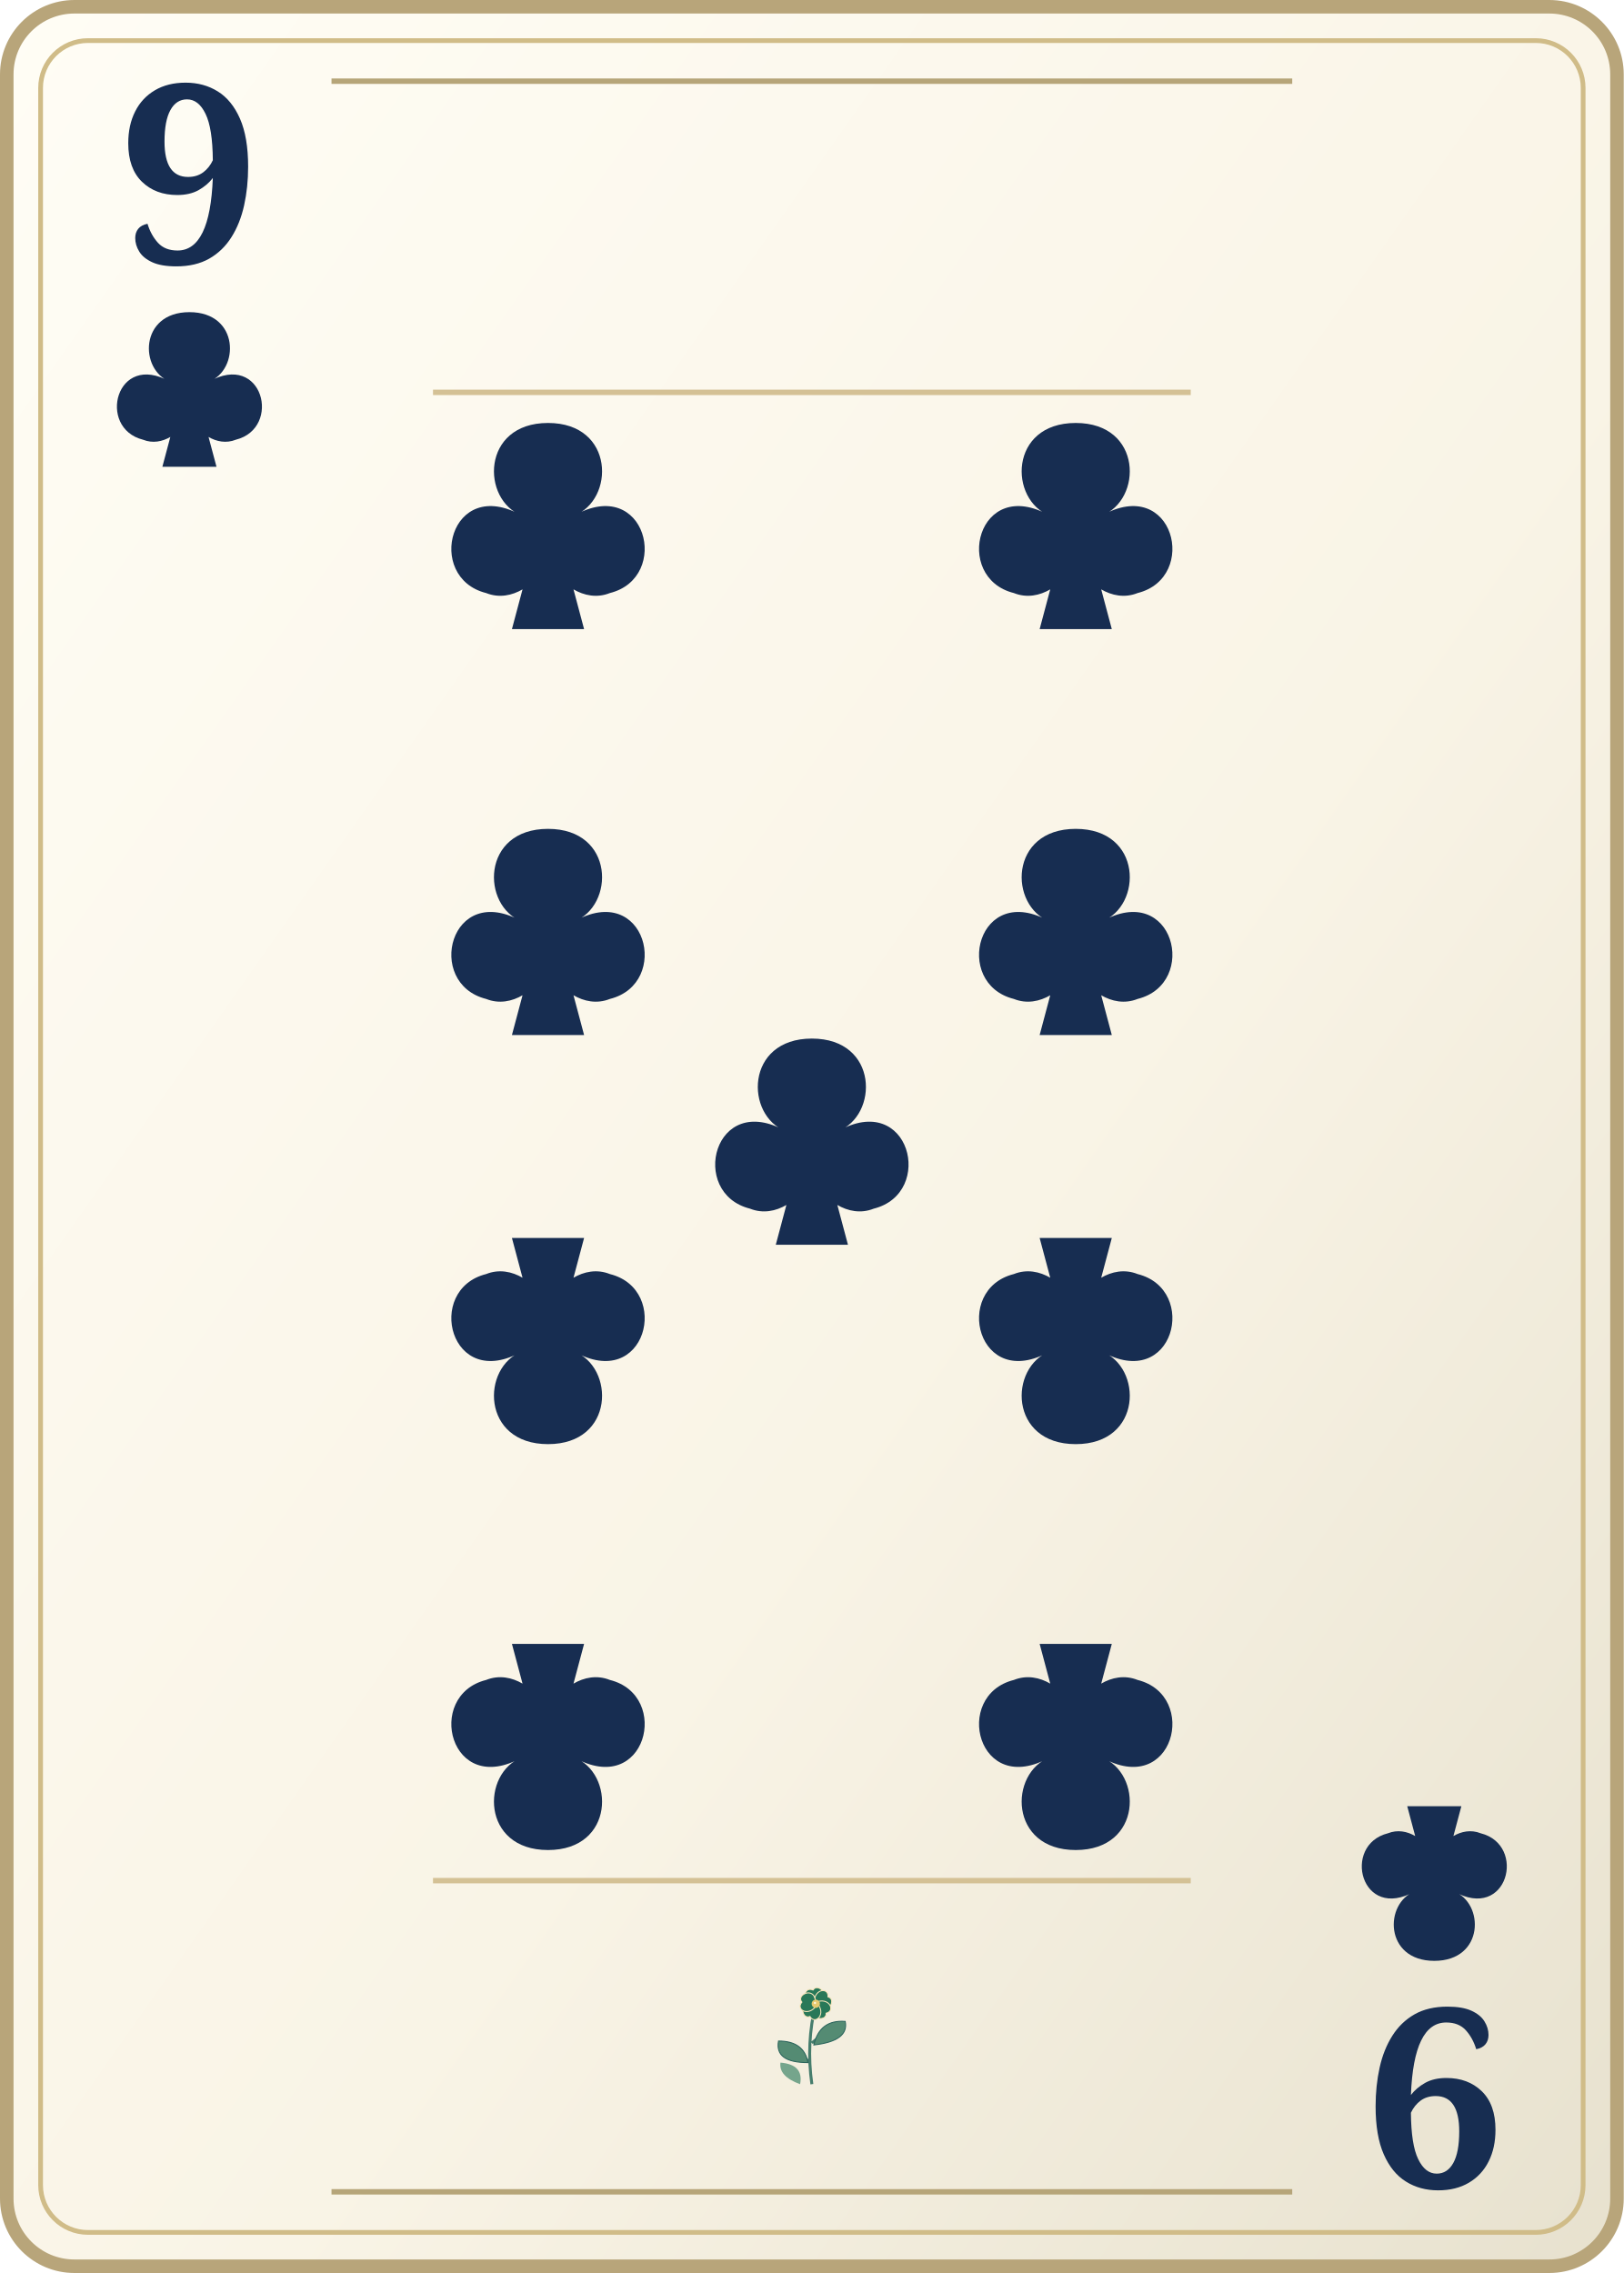
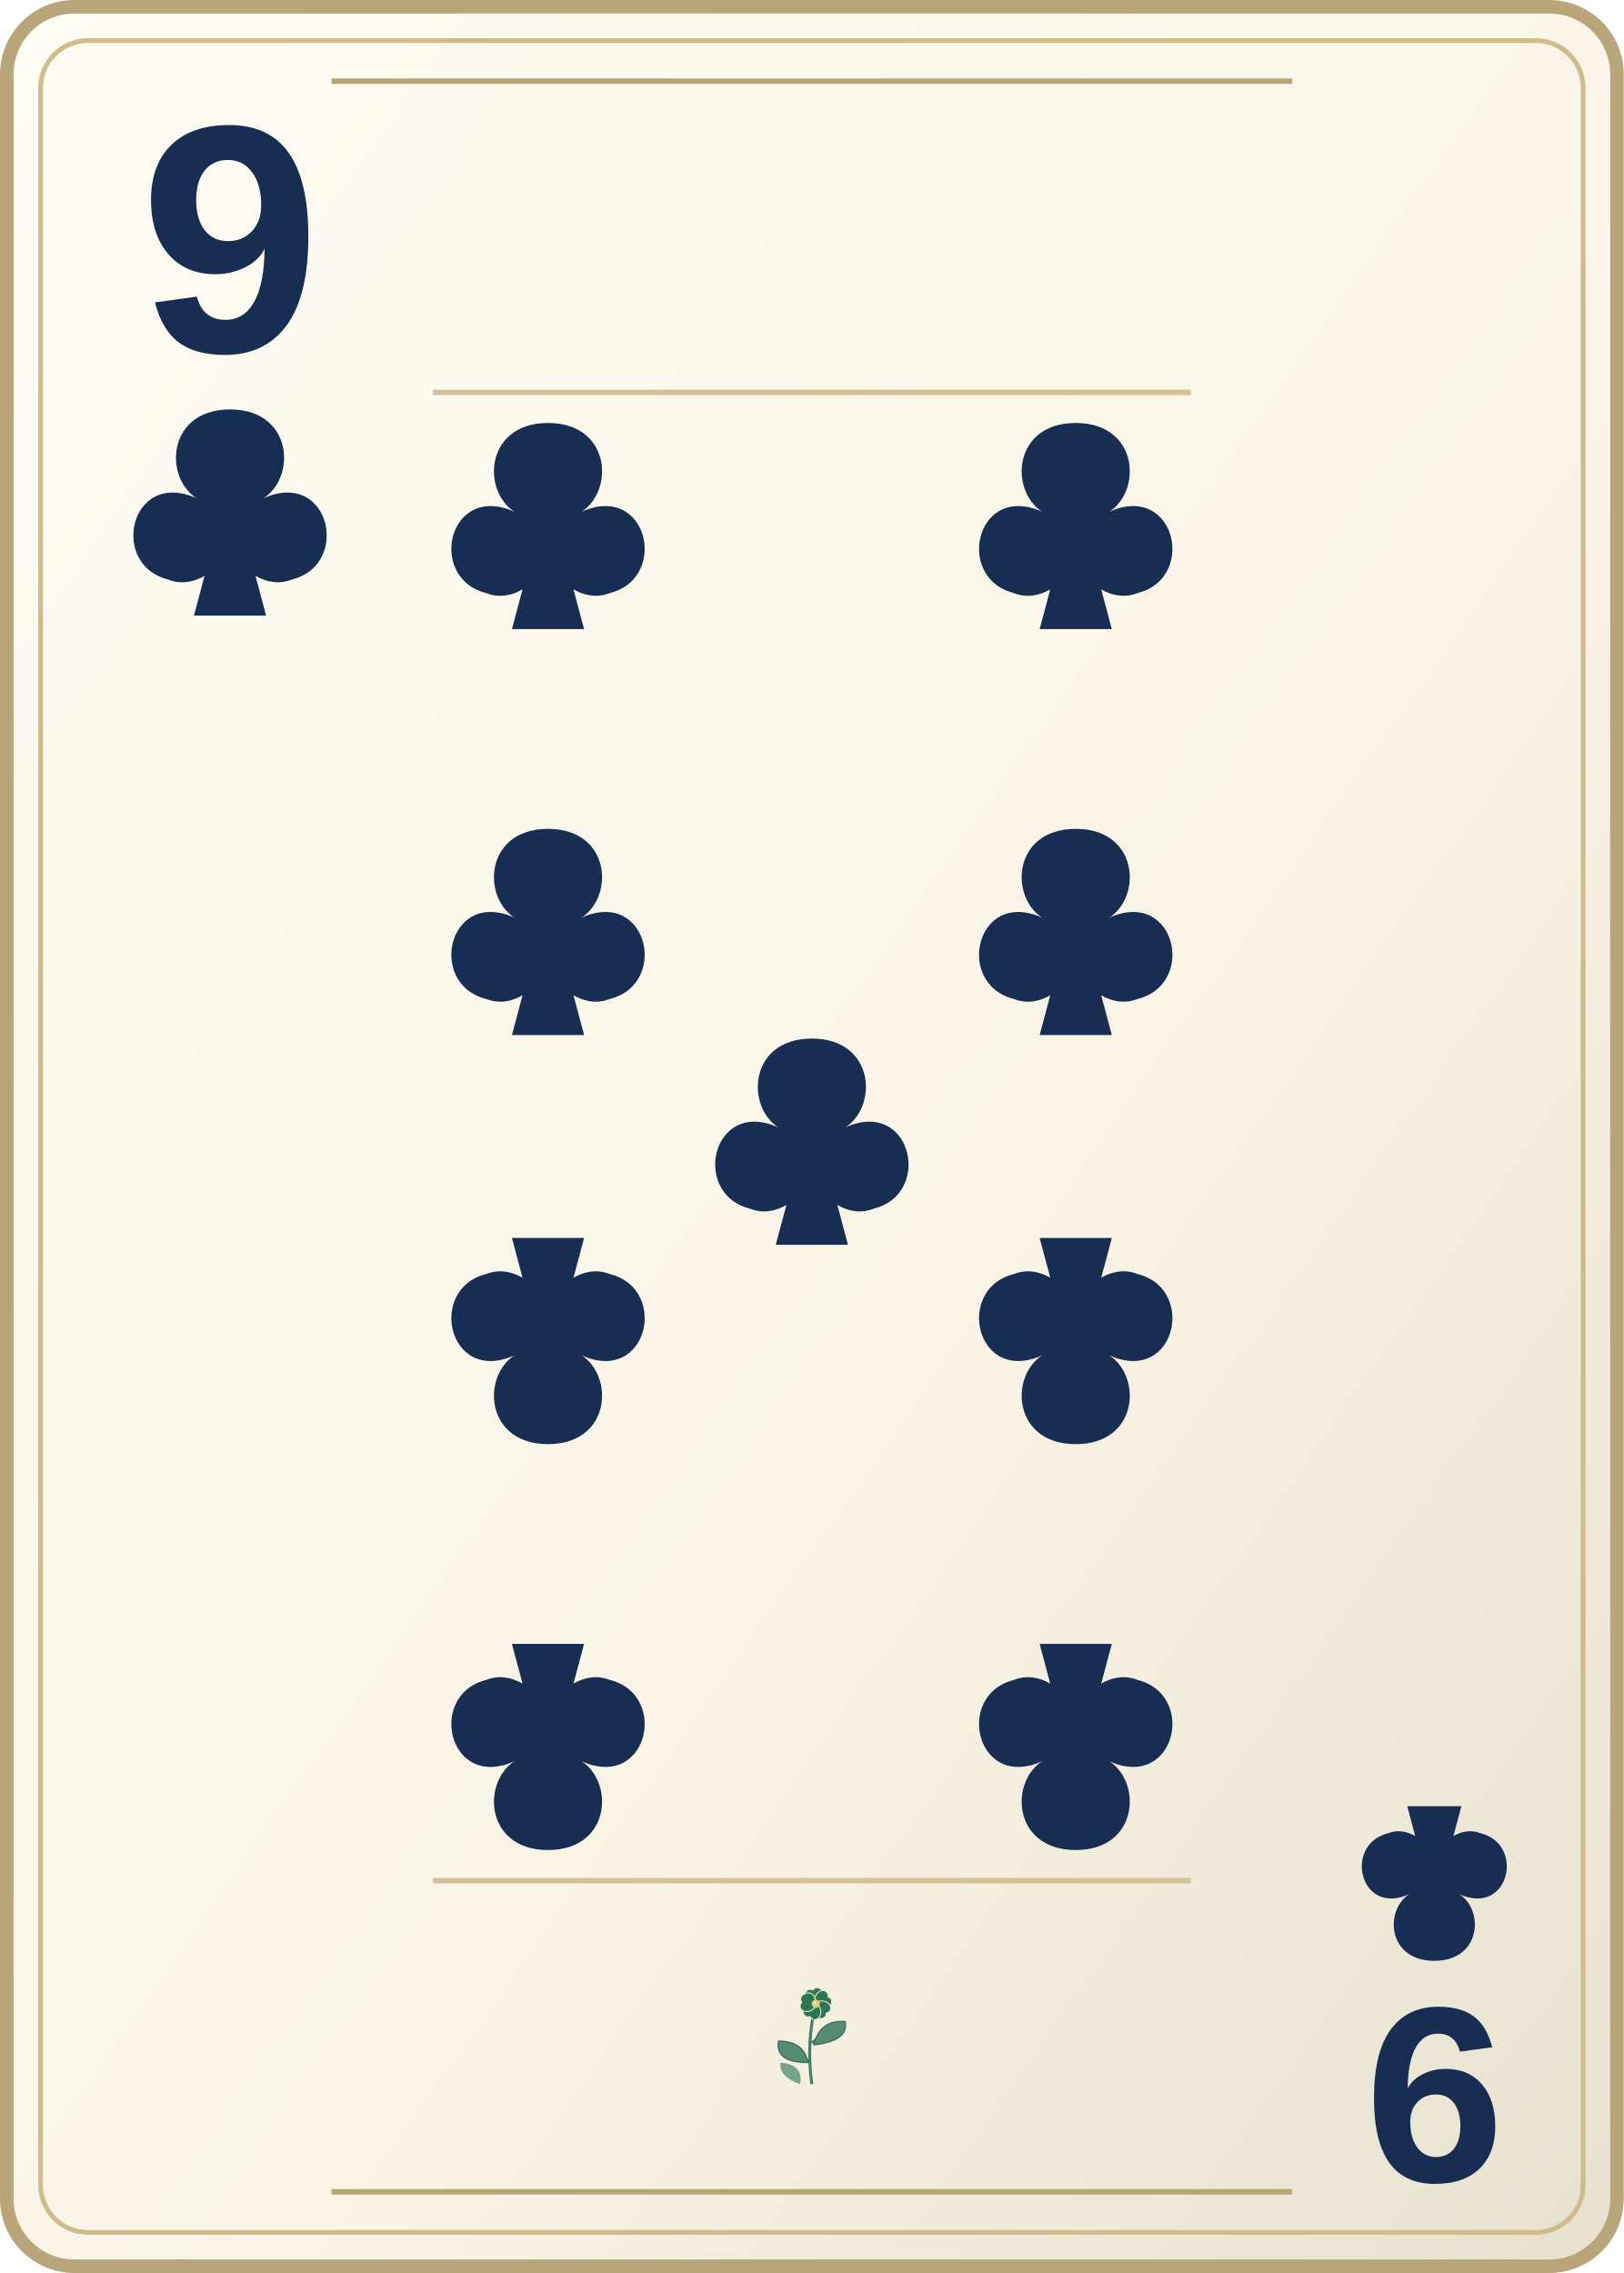
<svg xmlns="http://www.w3.org/2000/svg" width="240" height="336" viewBox="0 0 240 336" role="img" aria-label="9 of clubs; original Mughal-inspired garden court">
  <defs>
    <linearGradient id="paper" x1="0" y1="0" x2="1" y2="1">
      <stop stop-color="#fffdf5" />
      <stop offset=".58" stop-color="#f9f4e6" />
      <stop offset="1" stop-color="#e7e1ce" />
    </linearGradient>
    <linearGradient id="gold" x1="0" y1="0" x2="1" y2=".8">
      <stop stop-color="#f7dea0" />
      <stop offset=".35" stop-color="#cda754" />
      <stop offset=".66" stop-color="#a78036" />
      <stop offset="1" stop-color="#ead193" />
    </linearGradient>
    <linearGradient id="satin" x1="0" y1="0" x2="1" y2=".25">
      <stop stop-color="#134739" />
      <stop offset=".35" stop-color="#8cc6a0" />
      <stop offset=".62" stop-color="#287858" />
      <stop offset="1" stop-color="#134739" />
    </linearGradient>
    <linearGradient id="ivory" x1="0" y1="0" x2="1" y2=".4">
      <stop stop-color="#cdc6af" />
      <stop offset=".35" stop-color="#fff6d8" />
      <stop offset=".58" stop-color="#f2e7c6" />
      <stop offset="1" stop-color="#c9bc98" />
    </linearGradient>
    <linearGradient id="skin" x1="0" y1="0" x2="1" y2=".15">
      <stop stop-color="#ad724d" />
      <stop offset=".42" stop-color="#e4b887" />
      <stop offset=".78" stop-color="#d79b6b" />
      <stop offset="1" stop-color="#b47b55" />
    </linearGradient>
    <linearGradient id="garden" x1="0" y1="0" x2="0" y2="1">
      <stop stop-color="#b9d9d2" />
      <stop offset=".48" stop-color="#e3e8ca" />
      <stop offset="1" stop-color="#76a388" />
    </linearGradient>
    <radialGradient id="aureole">
      <stop stop-color="#fff6cd" />
      <stop offset=".72" stop-color="#f1d895" stop-opacity=".42" />
      <stop offset="1" stop-color="#f5dd9a" stop-opacity="0" />
    </radialGradient>
  </defs>
  <rect x="1" y="1" width="238" height="334" rx="10" fill="url(#paper)" stroke="#b8a57a" stroke-width="2" />
  <rect x="6" y="6" width="228" height="324" rx="7" fill="none" stroke="#d0bc88" stroke-width=".7" />
  <path d="M49 12H191M49 324H191" fill="none" stroke="#b6a579" stroke-width="0.8" />
-   <path d="M64 58H176M64 278H176" fill="none" stroke="#d4c195" stroke-width="0.8" />
-   <g transform="translate(81 77) rotate(0) scale(0.7619048)">
-     <path d="M0-19C-13-19-13-4-5-1C-19-9-24 11-12 14C-7 16-2 12 0 8C2 12 7 16 12 14C24 11 19-9 5-1C13-4 13-19 0-19ZM-3 6L-7 21H7L3 6Z" fill="#172d51" />
-   </g>
-   <g transform="translate(159 77) rotate(0) scale(0.7619048)">
-     <path d="M0-19C-13-19-13-4-5-1C-19-9-24 11-12 14C-7 16-2 12 0 8C2 12 7 16 12 14C24 11 19-9 5-1C13-4 13-19 0-19ZM-3 6L-7 21H7L3 6Z" fill="#172d51" />
-   </g>
-   <g transform="translate(81 137) rotate(0) scale(0.7619048)">
-     <path d="M0-19C-13-19-13-4-5-1C-19-9-24 11-12 14C-7 16-2 12 0 8C2 12 7 16 12 14C24 11 19-9 5-1C13-4 13-19 0-19ZM-3 6L-7 21H7L3 6Z" fill="#172d51" />
-   </g>
-   <g transform="translate(159 137) rotate(0) scale(0.7619048)">
-     <path d="M0-19C-13-19-13-4-5-1C-19-9-24 11-12 14C-7 16-2 12 0 8C2 12 7 16 12 14C24 11 19-9 5-1C13-4 13-19 0-19ZM-3 6L-7 21H7L3 6Z" fill="#172d51" />
-   </g>
-   <g transform="translate(120 168) rotate(0) scale(0.7619048)">
-     <path d="M0-19C-13-19-13-4-5-1C-19-9-24 11-12 14C-7 16-2 12 0 8C2 12 7 16 12 14C24 11 19-9 5-1C13-4 13-19 0-19ZM-3 6L-7 21H7L3 6Z" fill="#172d51" />
-   </g>
-   <g transform="translate(81 199) rotate(180) scale(0.7619048)">
-     <path d="M0-19C-13-19-13-4-5-1C-19-9-24 11-12 14C-7 16-2 12 0 8C2 12 7 16 12 14C24 11 19-9 5-1C13-4 13-19 0-19ZM-3 6L-7 21H7L3 6Z" fill="#172d51" />
-   </g>
-   <g transform="translate(159 199) rotate(180) scale(0.7619048)">
-     <path d="M0-19C-13-19-13-4-5-1C-19-9-24 11-12 14C-7 16-2 12 0 8C2 12 7 16 12 14C24 11 19-9 5-1C13-4 13-19 0-19ZM-3 6L-7 21H7L3 6Z" fill="#172d51" />
-   </g>
-   <g transform="translate(81 259) rotate(180) scale(0.7619048)">
-     <path d="M0-19C-13-19-13-4-5-1C-19-9-24 11-12 14C-7 16-2 12 0 8C2 12 7 16 12 14C24 11 19-9 5-1C13-4 13-19 0-19ZM-3 6L-7 21H7L3 6Z" fill="#172d51" />
-   </g>
-   <g transform="translate(159 259) rotate(180) scale(0.7619048)">
-     <path d="M0-19C-13-19-13-4-5-1C-19-9-24 11-12 14C-7 16-2 12 0 8C2 12 7 16 12 14C24 11 19-9 5-1C13-4 13-19 0-19ZM-3 6L-7 21H7L3 6Z" fill="#172d51" />
-   </g>
-   <g transform="translate(120 302) scale(0.29 0.29)">
-     <path d="M0 21Q-3 0 2-20M-1 10L-12 0M0 0L12-10" fill="none" stroke="#467d6d" stroke-width="1.5" />
-     <path d="M-2 10Q-19 10-17-1Q-4-1-2 10ZM1 1Q19-1 17-11Q4-12 1 1Z" fill="#548b73" stroke="#2b655c" stroke-width=".5" />
-     <path d="M-6 21Q-17 17-16 10Q-4 11-6 21Z" fill="#75a58c" />
-     <g transform="translate(2 -20) scale(0.7)">
-       <g transform="rotate(0)">
-         <path d="M0 1C-11-1-9-13-2-10C1-15 9-8 5-3Z" fill="#287858" stroke="#f9e6bc" stroke-width=".7" />
+   <g id="card-art">
+     <path d="M64 58H176M64 278H176" fill="none" stroke="#d4c195" stroke-width="0.8" />
+     <g transform="translate(81 77) rotate(0) scale(0.7619048)">
+       <path d="M0-19C-13-19-13-4-5-1C-19-9-24 11-12 14C-7 16-2 12 0 8C2 12 7 16 12 14C24 11 19-9 5-1C13-4 13-19 0-19ZM-3 6L-7 21H7L3 6Z" fill="#172d51" />
+     </g>
+     <g transform="translate(159 77) rotate(0) scale(0.7619048)">
+       <path d="M0-19C-13-19-13-4-5-1C-19-9-24 11-12 14C-7 16-2 12 0 8C2 12 7 16 12 14C24 11 19-9 5-1C13-4 13-19 0-19ZM-3 6L-7 21H7L3 6Z" fill="#172d51" />
+     </g>
+     <g transform="translate(81 137) rotate(0) scale(0.7619048)">
+       <path d="M0-19C-13-19-13-4-5-1C-19-9-24 11-12 14C-7 16-2 12 0 8C2 12 7 16 12 14C24 11 19-9 5-1C13-4 13-19 0-19ZM-3 6L-7 21H7L3 6Z" fill="#172d51" />
+     </g>
+     <g transform="translate(159 137) rotate(0) scale(0.7619048)">
+       <path d="M0-19C-13-19-13-4-5-1C-19-9-24 11-12 14C-7 16-2 12 0 8C2 12 7 16 12 14C24 11 19-9 5-1C13-4 13-19 0-19ZM-3 6L-7 21H7L3 6Z" fill="#172d51" />
+     </g>
+     <g transform="translate(120 168) rotate(0) scale(0.7619048)">
+       <path d="M0-19C-13-19-13-4-5-1C-19-9-24 11-12 14C-7 16-2 12 0 8C2 12 7 16 12 14C24 11 19-9 5-1C13-4 13-19 0-19ZM-3 6L-7 21H7L3 6Z" fill="#172d51" />
+     </g>
+     <g transform="translate(81 199) rotate(180) scale(0.7619048)">
+       <path d="M0-19C-13-19-13-4-5-1C-19-9-24 11-12 14C-7 16-2 12 0 8C2 12 7 16 12 14C24 11 19-9 5-1C13-4 13-19 0-19ZM-3 6L-7 21H7L3 6Z" fill="#172d51" />
+     </g>
+     <g transform="translate(159 199) rotate(180) scale(0.7619048)">
+       <path d="M0-19C-13-19-13-4-5-1C-19-9-24 11-12 14C-7 16-2 12 0 8C2 12 7 16 12 14C24 11 19-9 5-1C13-4 13-19 0-19ZM-3 6L-7 21H7L3 6Z" fill="#172d51" />
+     </g>
+     <g transform="translate(81 259) rotate(180) scale(0.7619048)">
+       <path d="M0-19C-13-19-13-4-5-1C-19-9-24 11-12 14C-7 16-2 12 0 8C2 12 7 16 12 14C24 11 19-9 5-1C13-4 13-19 0-19ZM-3 6L-7 21H7L3 6Z" fill="#172d51" />
+     </g>
+     <g transform="translate(159 259) rotate(180) scale(0.7619048)">
+       <path d="M0-19C-13-19-13-4-5-1C-19-9-24 11-12 14C-7 16-2 12 0 8C2 12 7 16 12 14C24 11 19-9 5-1C13-4 13-19 0-19ZM-3 6L-7 21H7L3 6Z" fill="#172d51" />
+     </g>
+     <g transform="translate(120 302) scale(0.29 0.29)">
+       <path d="M0 21Q-3 0 2-20M-1 10L-12 0M0 0L12-10" fill="none" stroke="#467d6d" stroke-width="1.5" />
+       <path d="M-2 10Q-19 10-17-1Q-4-1-2 10ZM1 1Q19-1 17-11Q4-12 1 1Z" fill="#548b73" stroke="#2b655c" stroke-width=".5" />
+       <path d="M-6 21Q-17 17-16 10Q-4 11-6 21Z" fill="#75a58c" />
+       <g transform="translate(2 -20) scale(0.7)">
+         <g transform="rotate(0)">
+           <path d="M0 1C-11-1-9-13-2-10C1-15 9-8 5-3Z" fill="#287858" stroke="#f9e6bc" stroke-width=".7" />
+         </g>
+         <g transform="rotate(72)">
+           <path d="M0 1C-11-1-9-13-2-10C1-15 9-8 5-3Z" fill="#287858" stroke="#f9e6bc" stroke-width=".7" />
+         </g>
+         <g transform="rotate(144)">
+           <path d="M0 1C-11-1-9-13-2-10C1-15 9-8 5-3Z" fill="#287858" stroke="#f9e6bc" stroke-width=".7" />
+         </g>
+         <g transform="rotate(216)">
+           <path d="M0 1C-11-1-9-13-2-10C1-15 9-8 5-3Z" fill="#287858" stroke="#f9e6bc" stroke-width=".7" />
+         </g>
+         <g transform="rotate(288)">
+           <path d="M0 1C-11-1-9-13-2-10C1-15 9-8 5-3Z" fill="#287858" stroke="#f9e6bc" stroke-width=".7" />
+         </g>
+         <circle cx="0" cy="0" r="3" fill="#e7c970" />
+         <circle cx="-0.6" cy="-0.6" r="0.8" fill="#fff8dd" />
      </g>
-       <g transform="rotate(72)">
-         <path d="M0 1C-11-1-9-13-2-10C1-15 9-8 5-3Z" fill="#287858" stroke="#f9e6bc" stroke-width=".7" />
-       </g>
-       <g transform="rotate(144)">
-         <path d="M0 1C-11-1-9-13-2-10C1-15 9-8 5-3Z" fill="#287858" stroke="#f9e6bc" stroke-width=".7" />
-       </g>
-       <g transform="rotate(216)">
-         <path d="M0 1C-11-1-9-13-2-10C1-15 9-8 5-3Z" fill="#287858" stroke="#f9e6bc" stroke-width=".7" />
-       </g>
-       <g transform="rotate(288)">
-         <path d="M0 1C-11-1-9-13-2-10C1-15 9-8 5-3Z" fill="#287858" stroke="#f9e6bc" stroke-width=".7" />
-       </g>
-       <circle cx="0" cy="0" r="3" fill="#e7c970" />
-       <circle cx="-0.6" cy="-0.6" r="0.8" fill="#fff8dd" />
    </g>
  </g>
-   <text x="28" y="39" text-anchor="middle" fill="#172d51" font-family="Georgia,serif" font-size="37" font-weight="bold">9</text>
-   <g transform="translate(28 57) rotate(0) scale(0.5714286)">
-     <path d="M0-19C-13-19-13-4-5-1C-19-9-24 11-12 14C-7 16-2 12 0 8C2 12 7 16 12 14C24 11 19-9 5-1C13-4 13-19 0-19ZM-3 6L-7 21H7L3 6Z" fill="#172d51" />
+   <g id="primary-index">
+     <text id="index-rank" x="34" y="52" text-anchor="middle" fill="#172d51" font-family="Arial,Helvetica,sans-serif" font-weight="700" font-size="48">9</text>
+     <g id="index-suit">
+       <g transform="translate(34 75) rotate(0) scale(0.7619048)">
+         <path d="M0-19C-13-19-13-4-5-1C-19-9-24 11-12 14C-7 16-2 12 0 8C2 12 7 16 12 14C24 11 19-9 5-1C13-4 13-19 0-19ZM-3 6L-7 21H7L3 6Z" fill="#172d51" />
+       </g>
+     </g>
  </g>
-   <g transform="rotate(180 120 168)">
-     <text x="28" y="39" text-anchor="middle" fill="#172d51" font-family="Georgia,serif" font-size="37" font-weight="bold">9</text>
+   <g id="secondary-index" transform="rotate(180 120 168)">
+     <text x="28" y="39" text-anchor="middle" fill="#172d51" font-family="Arial,Helvetica,sans-serif" font-size="37" font-weight="700">9</text>
    <g transform="translate(28 57) rotate(0) scale(0.5714286)">
      <path d="M0-19C-13-19-13-4-5-1C-19-9-24 11-12 14C-7 16-2 12 0 8C2 12 7 16 12 14C24 11 19-9 5-1C13-4 13-19 0-19ZM-3 6L-7 21H7L3 6Z" fill="#172d51" />
    </g>
  </g>
</svg>
